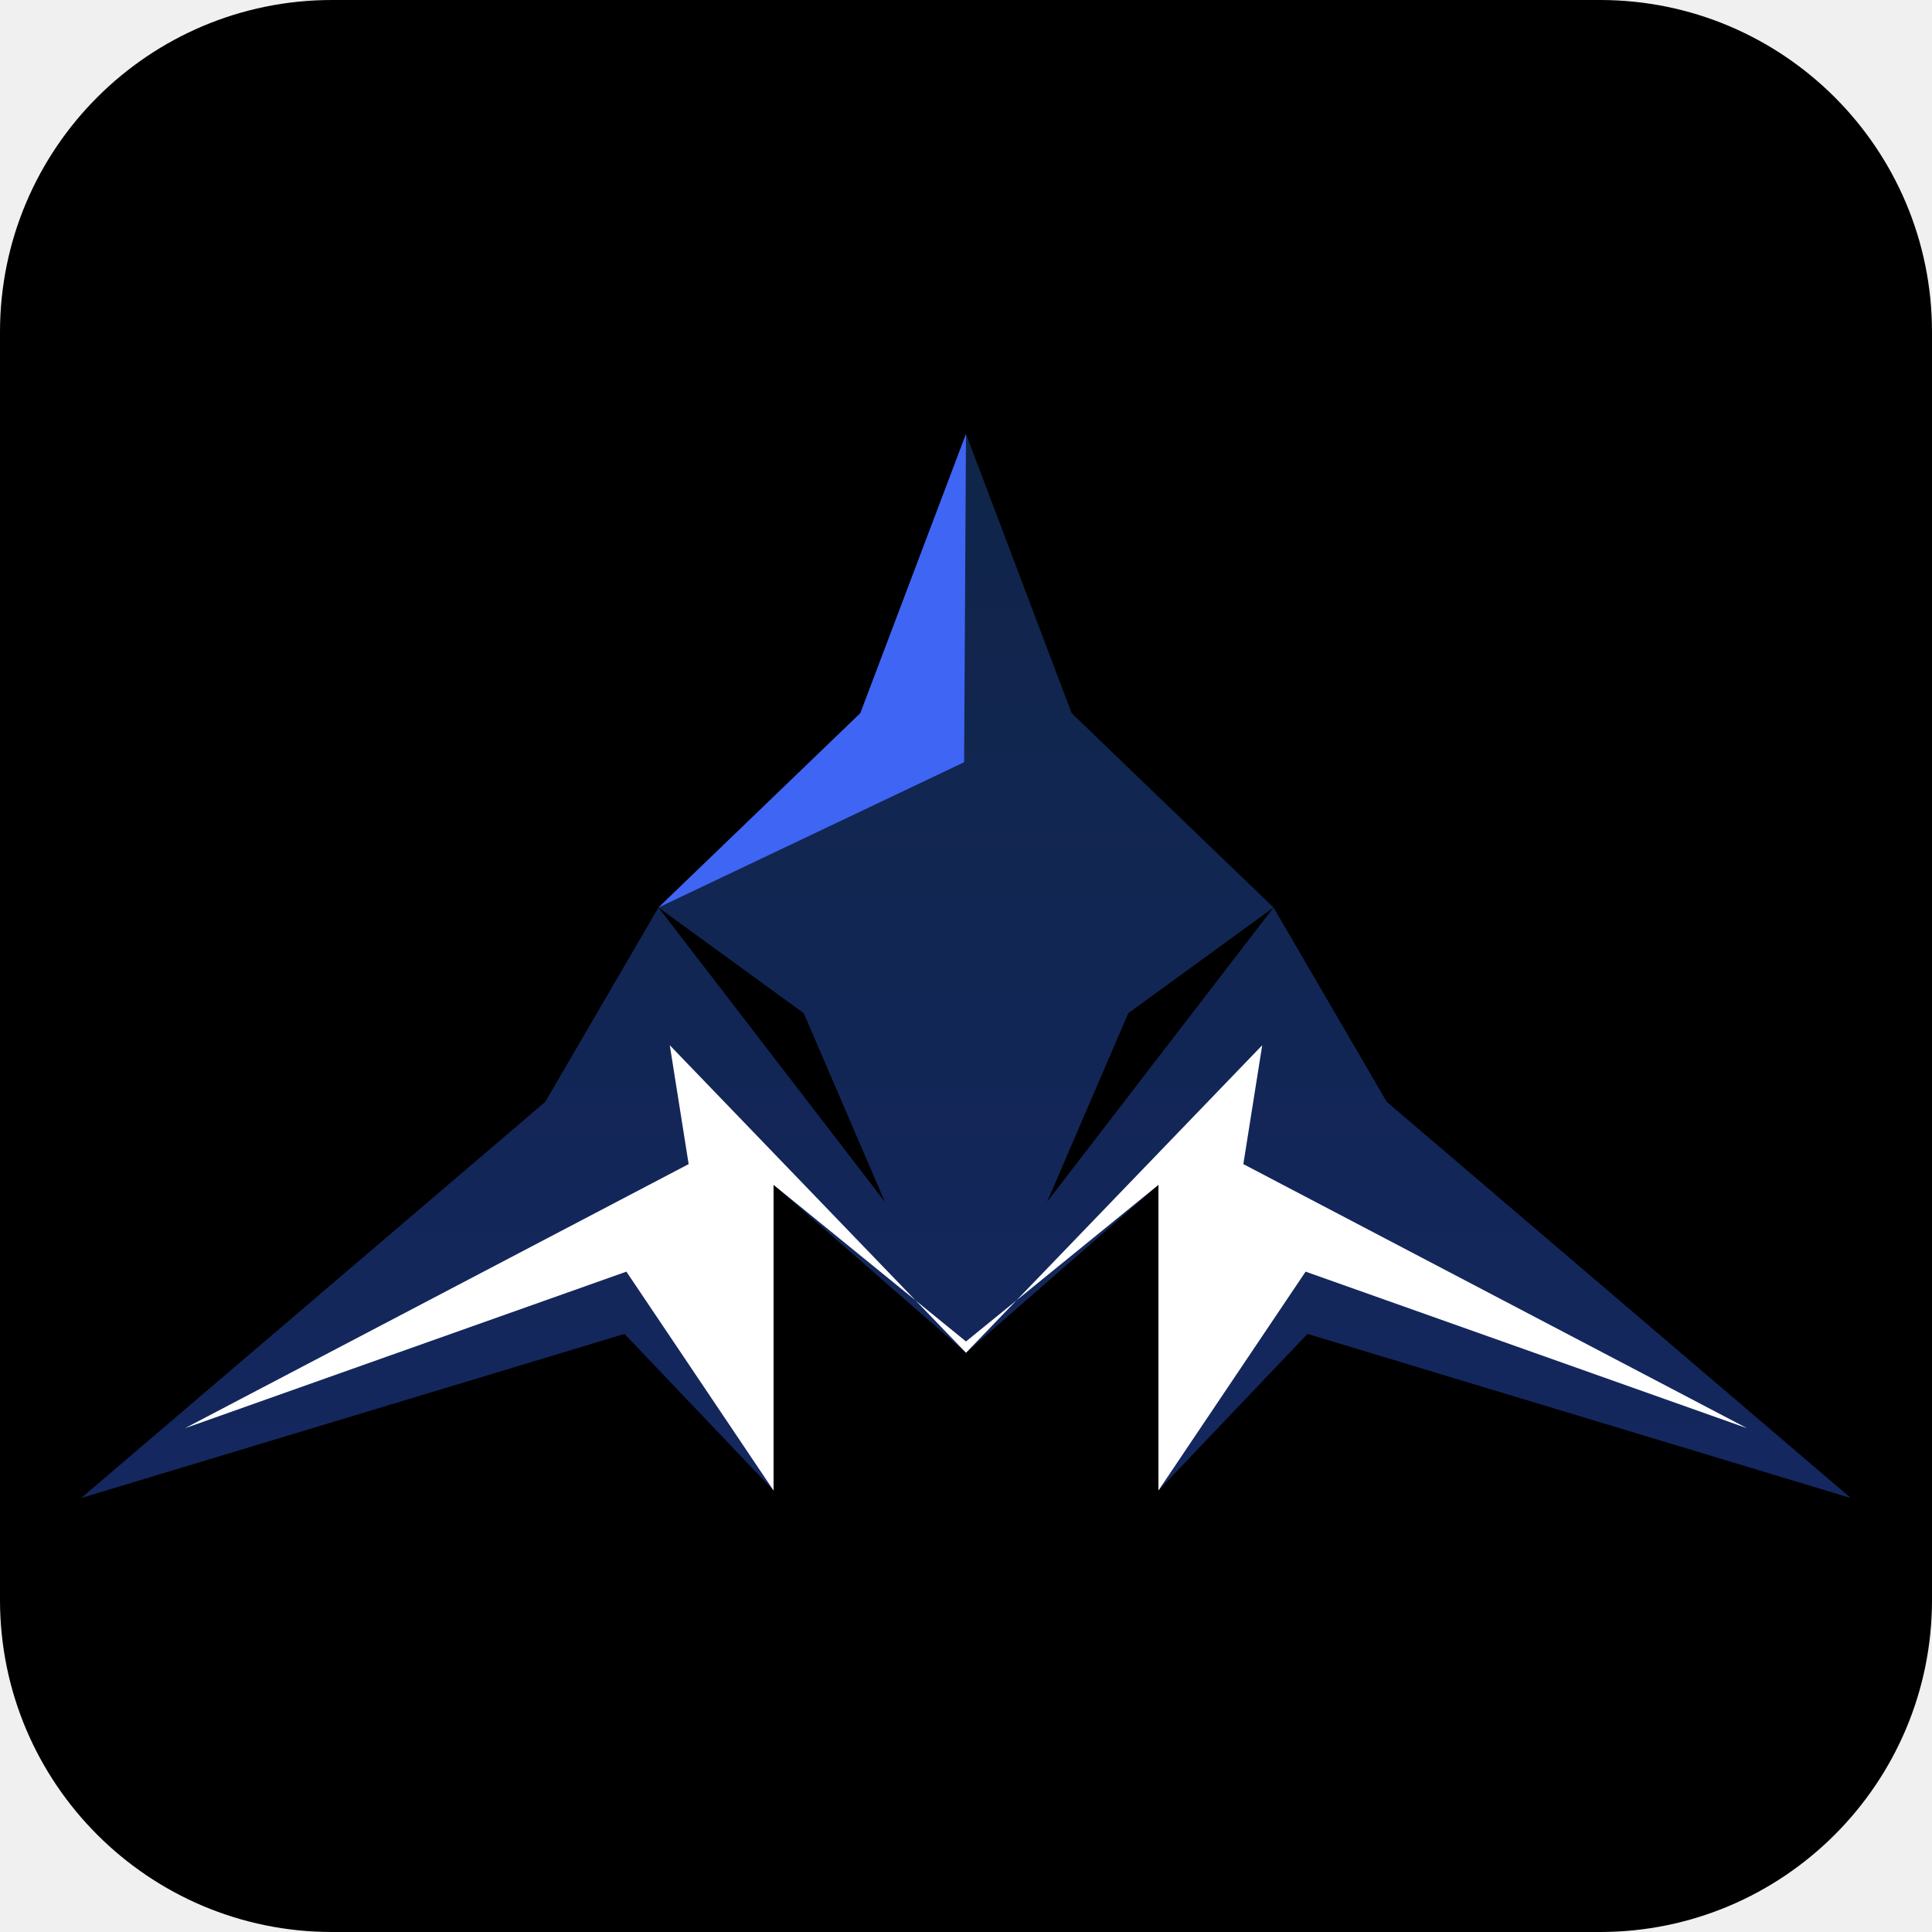
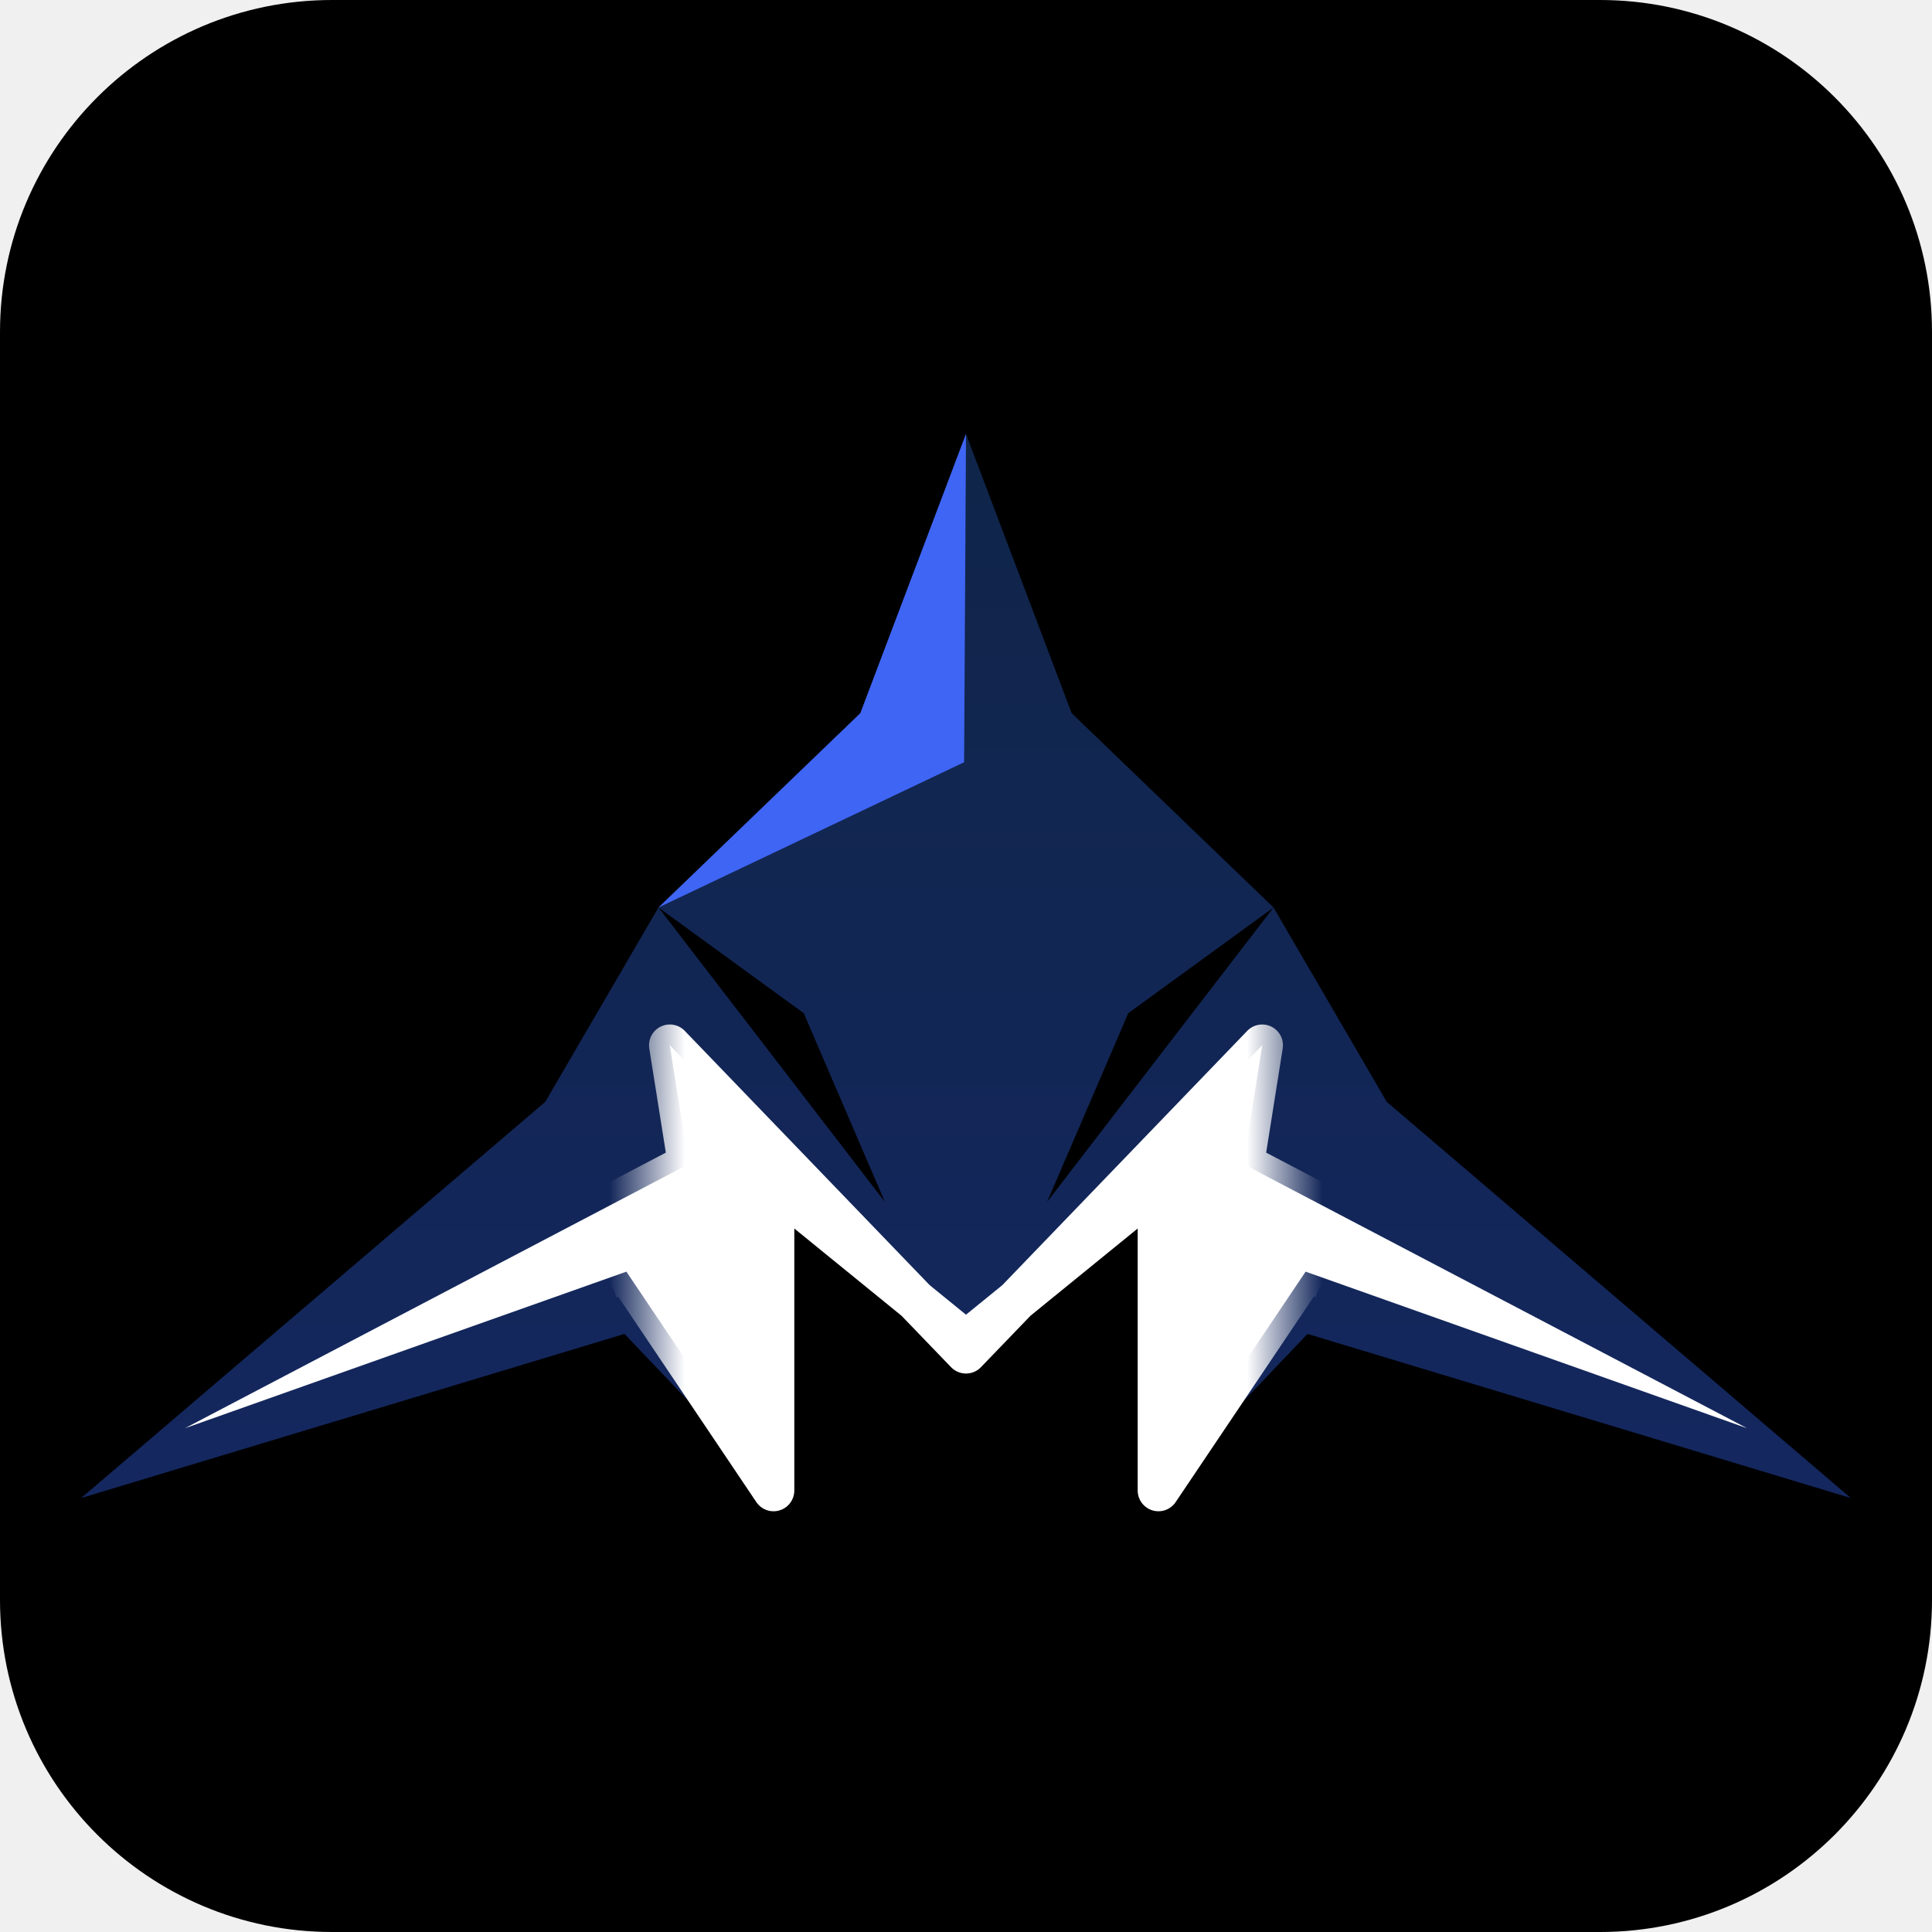
<svg xmlns="http://www.w3.org/2000/svg" width="512" height="512" viewBox="0 0 1024 1024">
  <defs>
    <linearGradient id="navy" x1="0" y1="0" x2="0" y2="1">
      <stop offset="0" stop-color="#102549" />
      <stop offset="1" stop-color="#14275f" />
+     </linearGradient>
+     <linearGradient id="b2fade" gradientUnits="userSpaceOnUse" x1="280" y1="0" x2="658" y2="0">
+       <stop offset="0" stop-color="#fff" stop-opacity="0" />
+       <stop offset="0.106" stop-color="#fff" />
+       <stop offset="0.894" stop-color="#fff" />
+       <stop offset="1" stop-color="#fff" stop-opacity="0" />
    </linearGradient>
  </defs>
  <rect width="1024" height="1024" rx="176" fill="#000" />
  <g transform="translate(43 230)">
    <path fill="url(#navy)" d="M469 0 525 148 632 251 692 354 938 564 650 477 571 560 571 398 469 487 367 398 367 560 288 477 0 564 246 354 306 251 413 148Z" />
    <path fill="#3f65f4" d="M469 0 468 174 306 251 413 148Z" />
    <path fill="#000" d="M306 251 383 307 426 407Z M632 251 555 307 512 407Z" />
    <path fill="#fff" d="M469 487 312 324 322 387 55 527 289 444 367 560 367 398 469 481 571 398 571 560 649 444 883 527 616 387 626 324Z" />
+     <path fill="none" stroke="url(#b2fade)" stroke-width="22" stroke-linejoin="round" d="M280 409 322 387 312 324 469 487 626 324 616 387 658 409 M280 447.2 289 444 367 560 367 398 469 481 571 398 571 560 649 444 658 447.2" />
  </g>
</svg>
